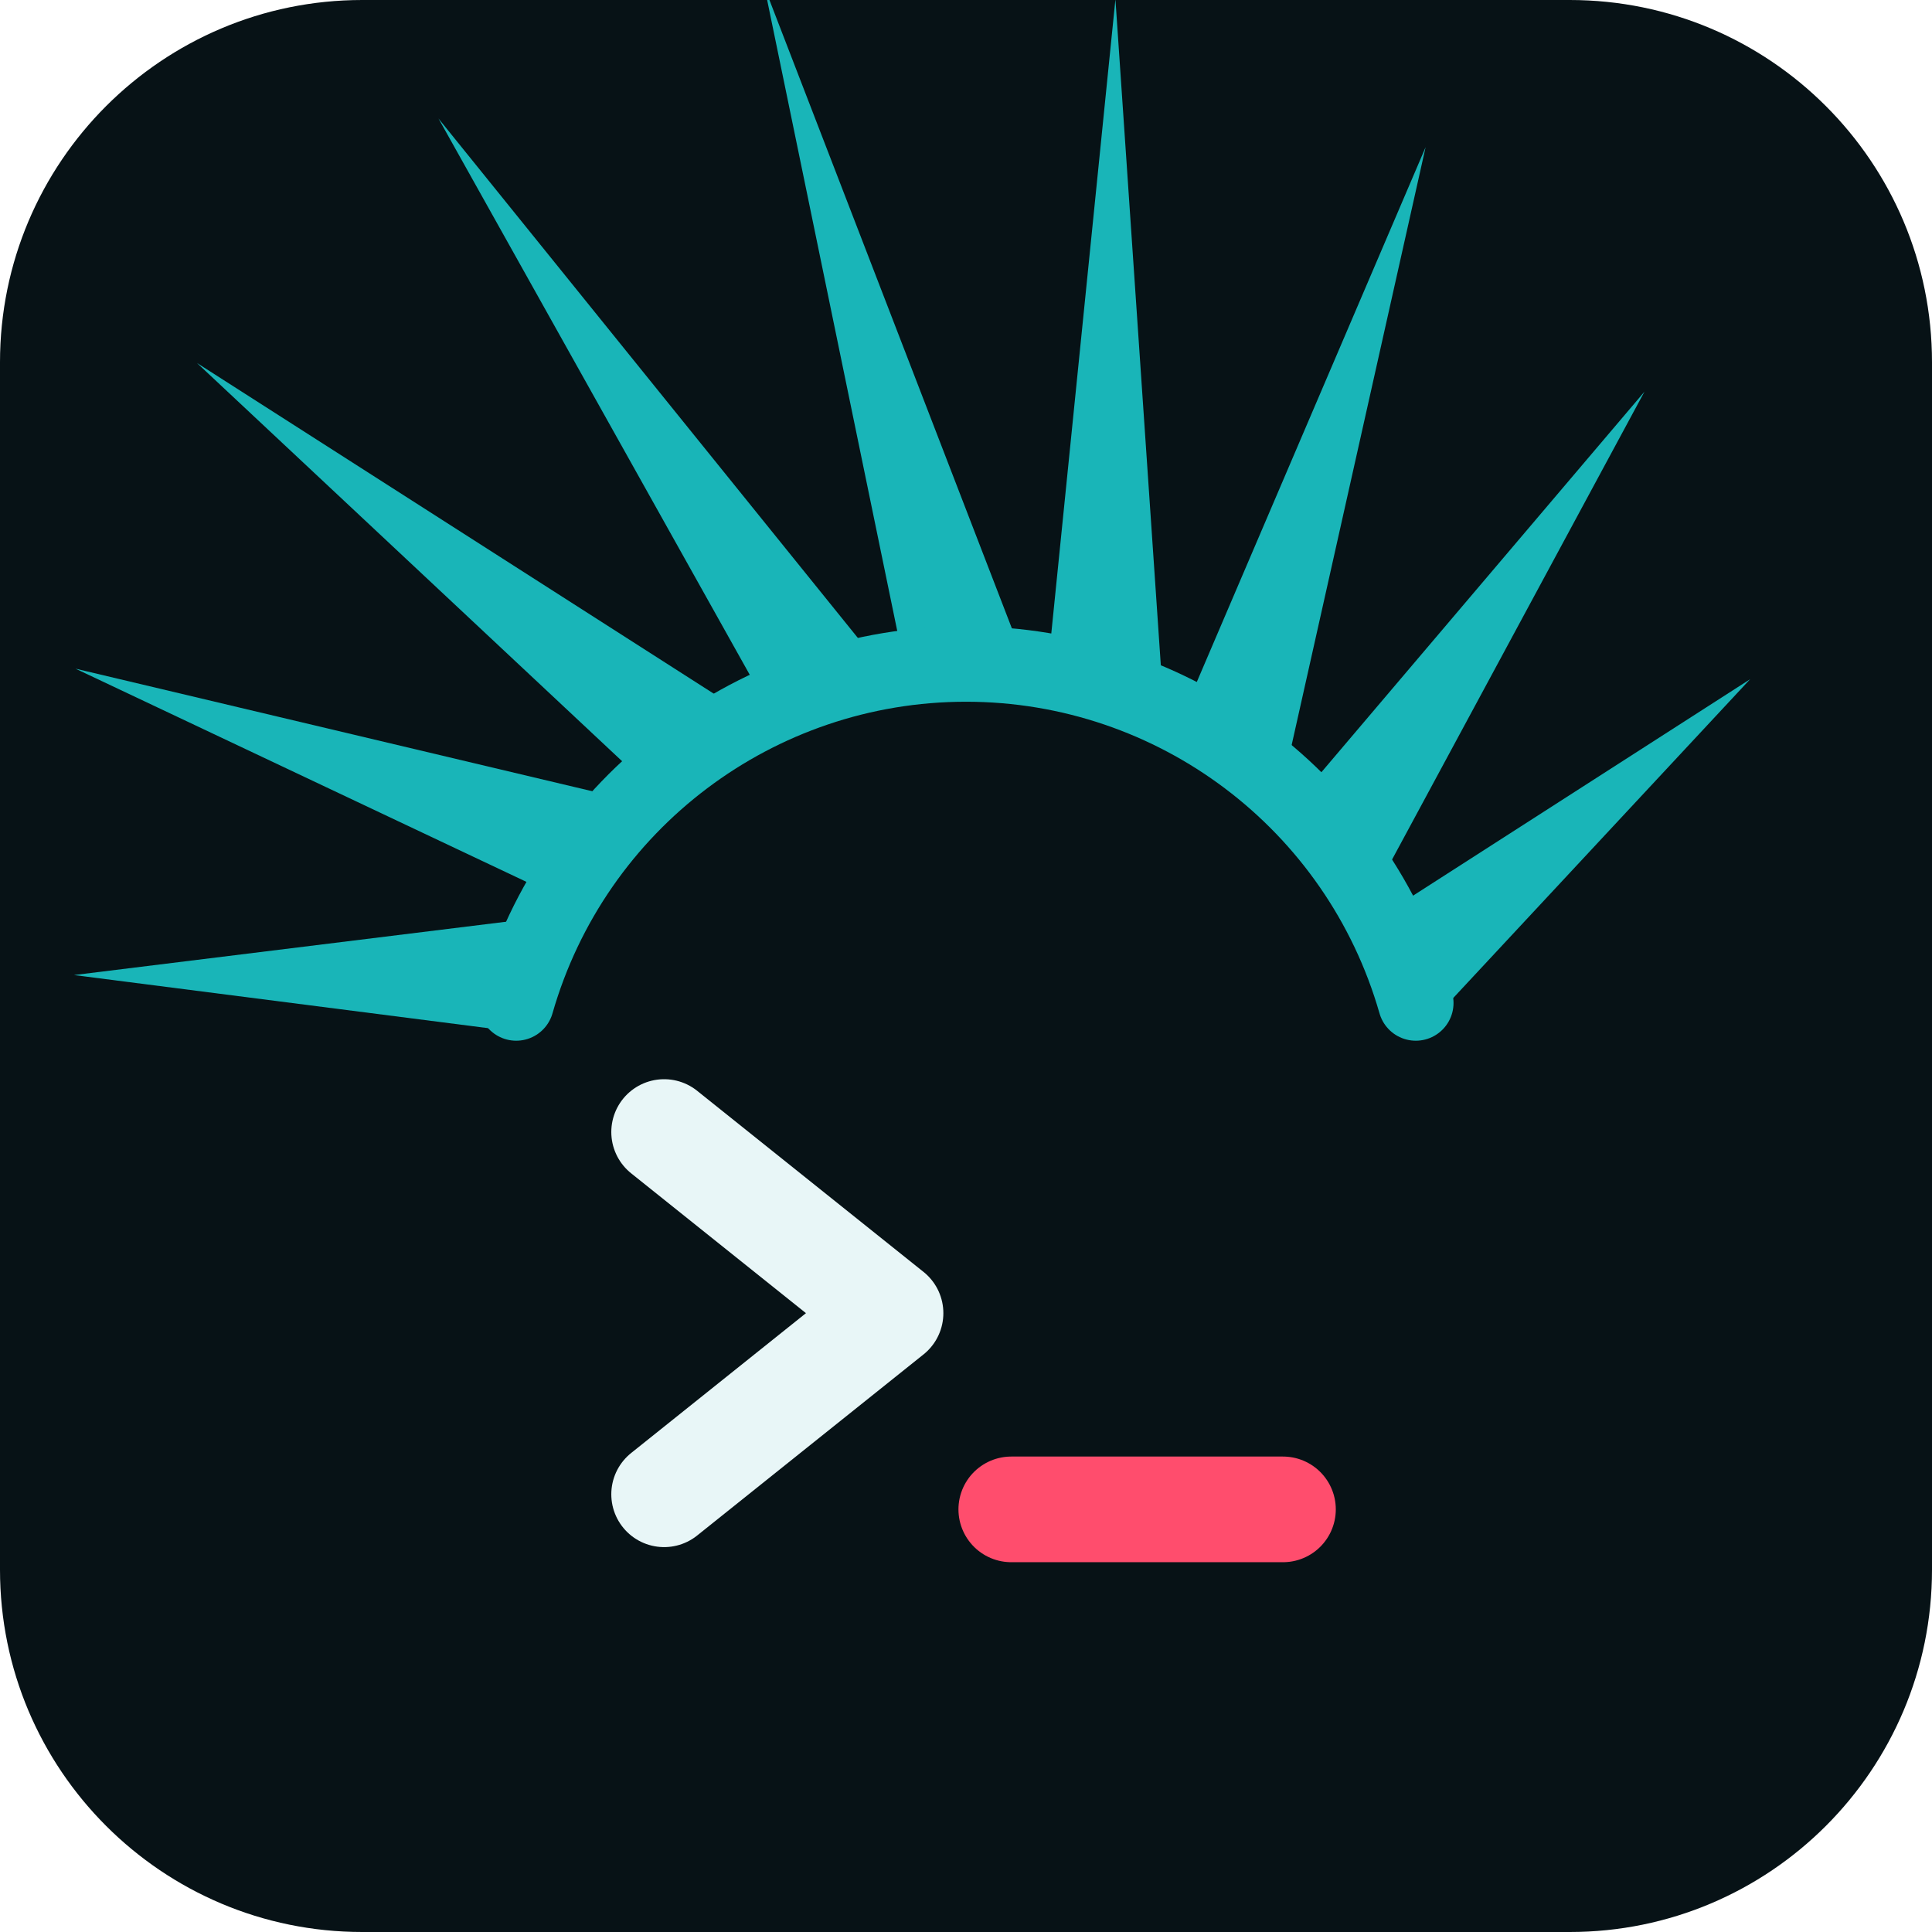
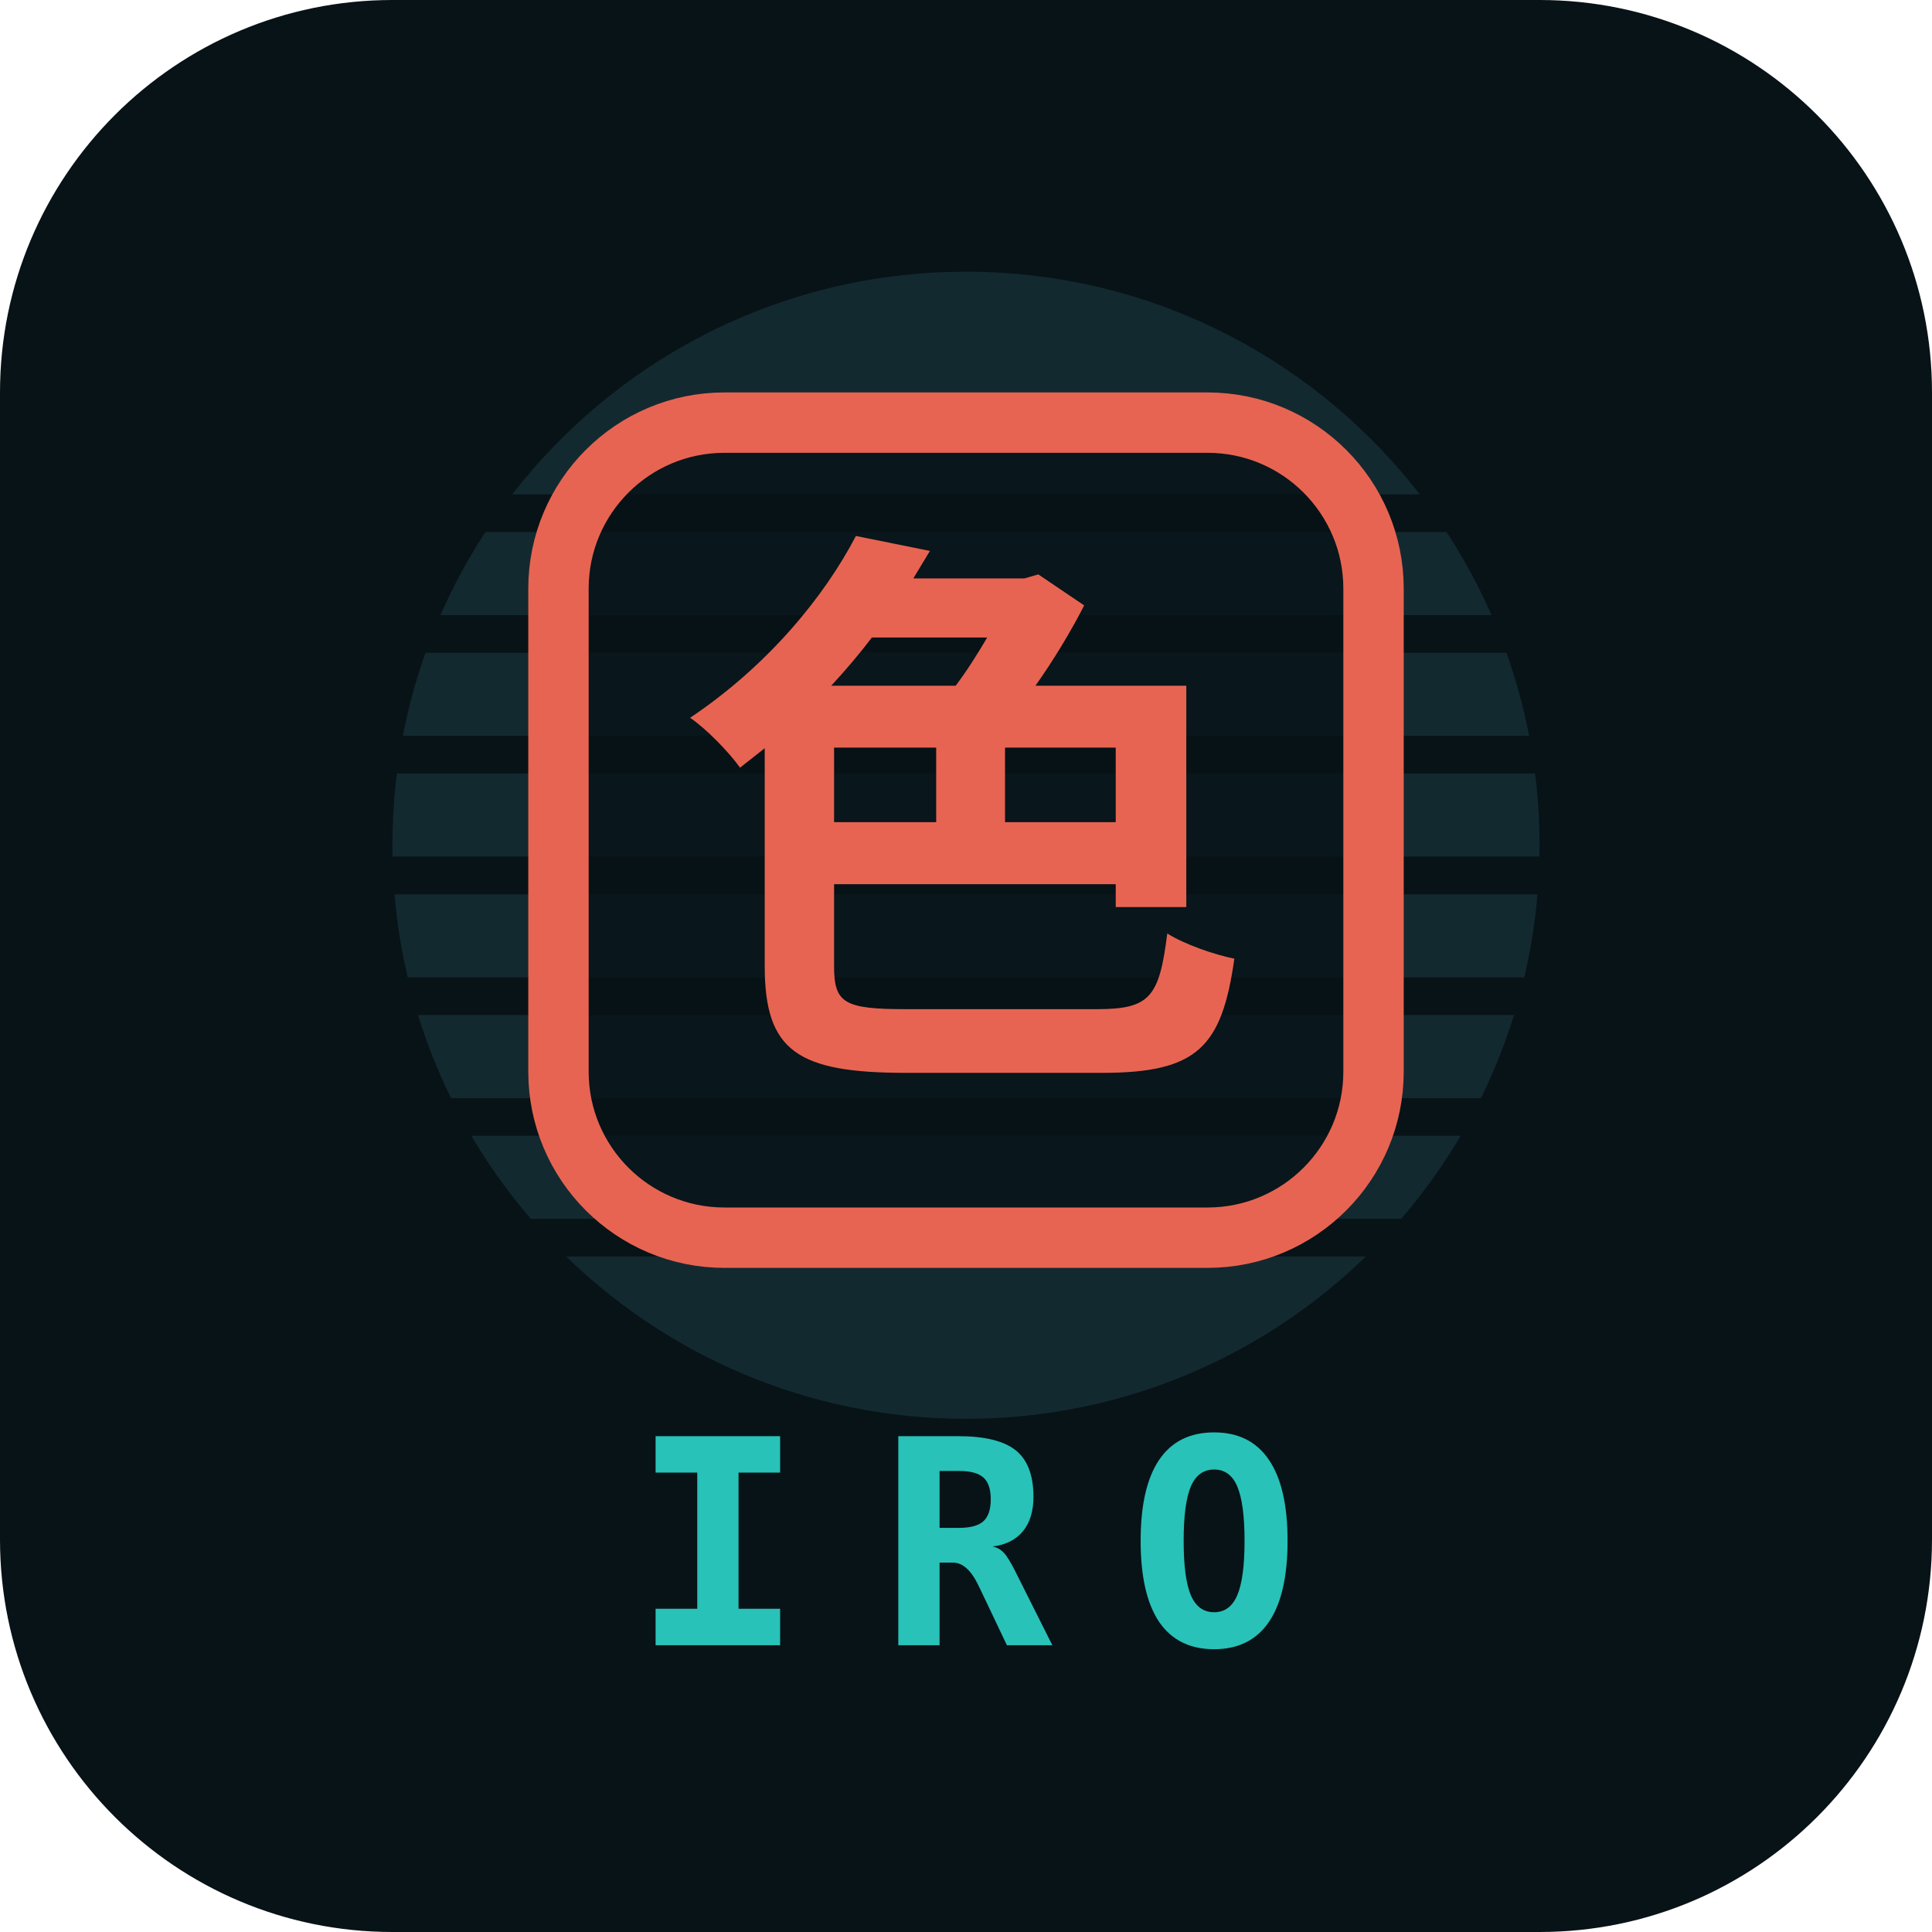
<svg xmlns="http://www.w3.org/2000/svg" viewBox="0 0 256 256" role="img" aria-label="iro">
-   <rect width="256" height="256" rx="48" fill="#071216" />
-   <path fill="#19B5B8" d="M67.5 136.6L9.8 129.2L73.0 121.4ZM74.3 119.0L10.0 88.6L84.2 106.2ZM86.1 104.3L26.1 48.1L99.4 95.0ZM101.8 93.8L58.1 15.7L117.2 88.9ZM119.9 88.5L101.3 -1.7L136.1 88.5ZM138.8 88.9L147.8 -0.1L154.2 93.8ZM156.6 95.0L188.9 19.5L169.9 104.3ZM171.8 106.2L217.9 51.9L181.7 119.0ZM183.0 121.4L231.9 90.0L188.5 136.6Z" />
-   <path fill="none" stroke="#19B5B8" stroke-width="10" stroke-linecap="round" d="M68.4 132.9A62 62 0 0 1 187.6 132.9" />
-   <path fill="none" stroke="#E8F6F7" stroke-width="14" stroke-linecap="round" stroke-linejoin="round" d="M88 150l30 24-30 24" />
-   <path fill="none" stroke="#FF4D6D" stroke-width="14" stroke-linecap="round" d="M134 200h36" />
+   <rect width="256" height="256" rx="52" fill="#081317" />
+   <circle cx="128" cy="112" r="76" fill="#132930" />
+   <g stroke="#081317" stroke-width="5">
+     <line x1="48" y1="68" x2="208" y2="68" />
+     <line x1="48" y1="84" x2="208" y2="84" />
+     <line x1="48" y1="100" x2="208" y2="100" />
+     <line x1="48" y1="116" x2="208" y2="116" />
+     <line x1="48" y1="132" x2="208" y2="132" />
+     <line x1="48" y1="148" x2="208" y2="148" />
+     <line x1="48" y1="164" x2="208" y2="164" />
+   </g>
+   <rect x="74" y="56" width="108" height="108" rx="22" fill="#081317" fill-opacity="0.82" stroke="#E86452" stroke-width="8" />
+   <path fill="#E86452" d="M 124.05 108.94 H 110.52 V 99.06 H 124.05 Z M 133.17 108.94 V 99.06 H 147.84 V 108.94 Z M 113.41 71.02 C 109.3 78.92 101.86 88.13 91.44 95.11 C 93.58 96.56 96.53 99.59 98.06 101.72 L 101.33 99.14 V 128.02 C 101.33 139.27 105.66 142.16 120.09 142.16 H 146.02 C 158.7 142.16 161.89 138.73 163.56 127.03 C 160.91 126.5 156.95 125.13 154.67 123.69 C 153.61 132.13 152.39 133.72 145.33 133.72 H 120.02 C 111.81 133.72 110.52 132.89 110.52 128.02 V 117.16 H 147.84 V 120.19 H 157.19 V 90.86 H 137.2 C 139.63 87.44 141.91 83.64 143.66 80.22 L 137.58 76.11 L 135.75 76.64 H 121.02 L 123.22 73 Z M 110.52 90.86 H 110.14 C 112.05 88.8 113.86 86.67 115.53 84.47 H 130.81 C 129.52 86.67 128.08 88.95 126.63 90.86 Z" />
+   <path fill="#28C2B8" d="M 86.87 195.13 V 190.3 H 103.37 V 195.13 H 97.86 V 213.17 H 103.37 V 218 H 86.87 V 213.17 H 92.39 V 195.13 Z M 131.53 204.92 C 132.08 205.03 132.55 205.28 132.95 205.69 C 133.36 206.09 133.85 206.88 134.44 208.03 L 139.44 218 H 133.42 L 130.09 211 C 129.99 210.8 129.86 210.53 129.7 210.19 C 128.72 208.09 127.57 207.05 126.25 207.05 H 124.5 V 218 H 119.03 V 190.3 H 126.94 C 130.5 190.3 133.05 190.93 134.61 192.19 C 136.16 193.45 136.94 195.5 136.94 198.34 C 136.94 200.25 136.47 201.77 135.55 202.89 C 134.62 204.02 133.28 204.7 131.53 204.92 Z M 124.5 194.91 V 202.45 H 127.08 C 128.58 202.45 129.65 202.16 130.3 201.58 C 130.95 200.98 131.28 200.02 131.28 198.67 C 131.28 197.32 130.96 196.36 130.31 195.78 C 129.66 195.2 128.59 194.91 127.08 194.91 Z M 160.88 194.72 C 159.47 194.72 158.44 195.46 157.8 196.95 C 157.16 198.45 156.84 200.85 156.84 204.17 C 156.84 207.5 157.16 209.9 157.8 211.39 C 158.44 212.88 159.47 213.63 160.88 213.63 C 162.28 213.63 163.3 212.88 163.94 211.39 C 164.58 209.9 164.91 207.5 164.91 204.17 C 164.91 200.85 164.58 198.45 163.94 196.95 C 163.3 195.46 162.28 194.72 160.88 194.72 Z M 151.14 204.17 C 151.14 199.43 151.96 195.86 153.59 193.44 C 155.24 191.01 157.66 189.8 160.88 189.8 C 164.08 189.8 166.5 191.01 168.14 193.44 C 169.79 195.86 170.61 199.43 170.61 204.17 C 170.61 208.9 169.79 212.48 168.14 214.91 C 166.5 217.32 164.08 218.53 160.88 218.53 C 157.66 218.53 155.24 217.32 153.59 214.91 C 151.96 212.48 151.14 208.9 151.14 204.17 Z" />
</svg>
